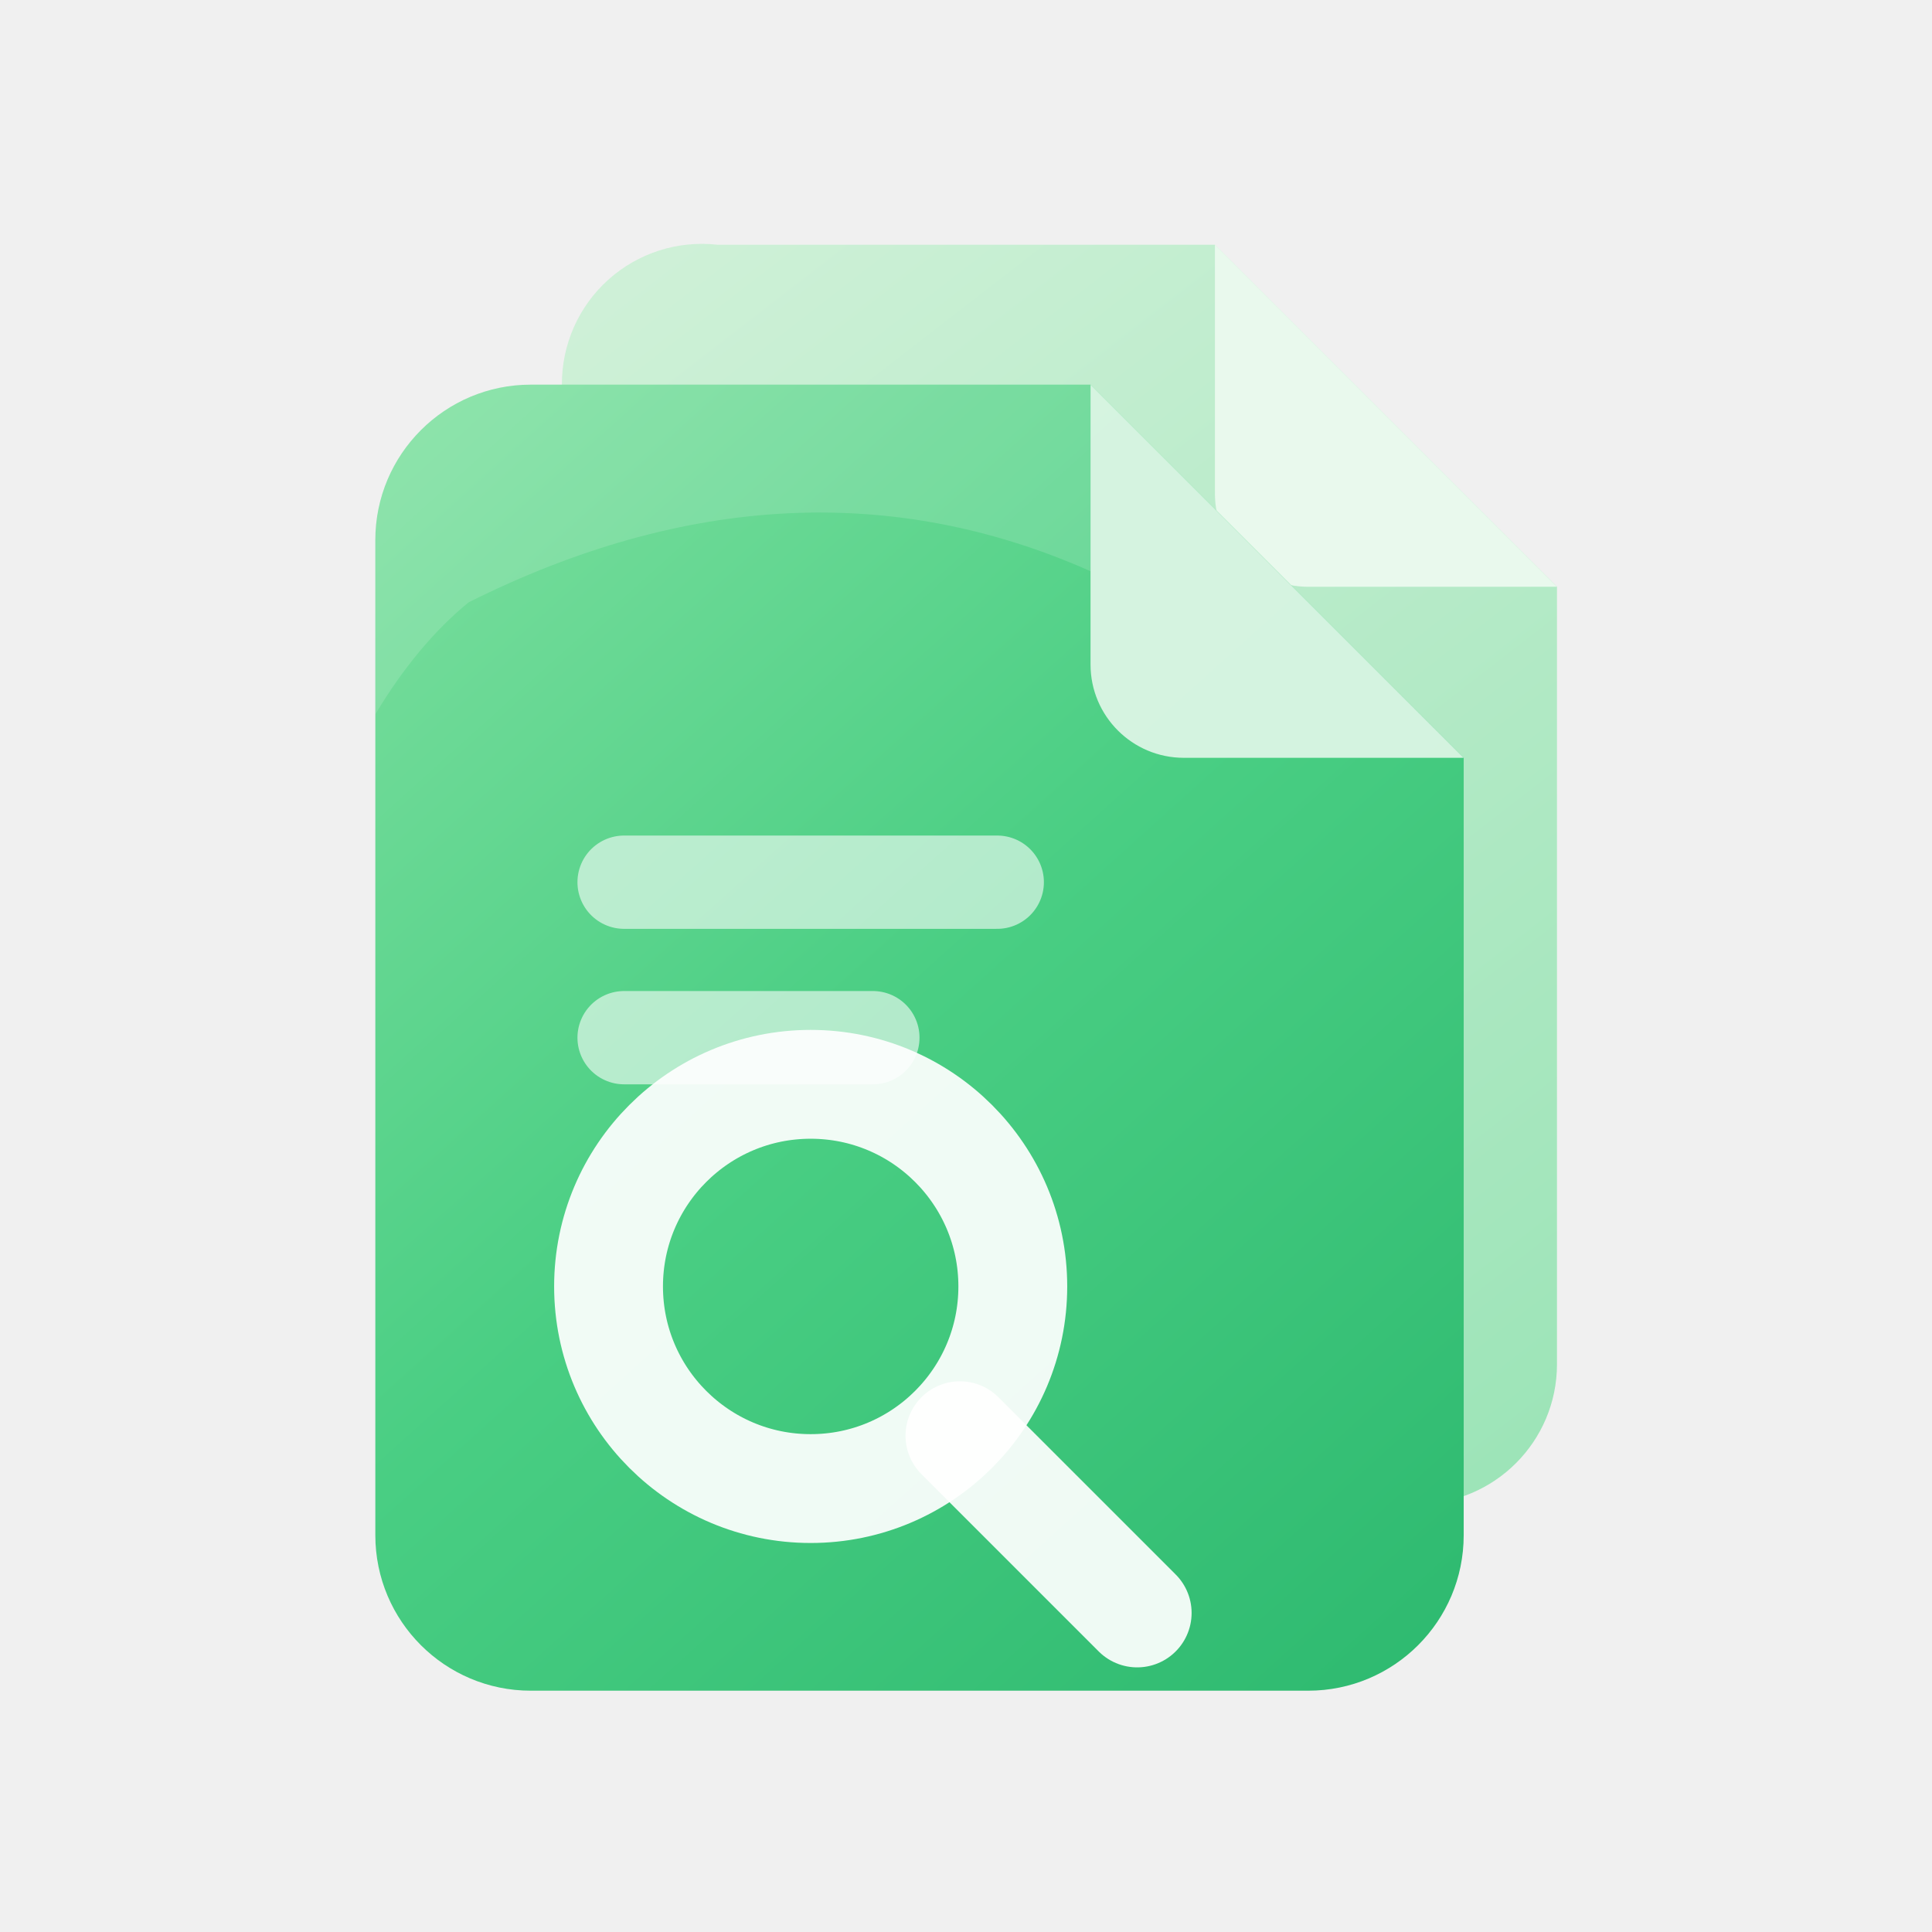
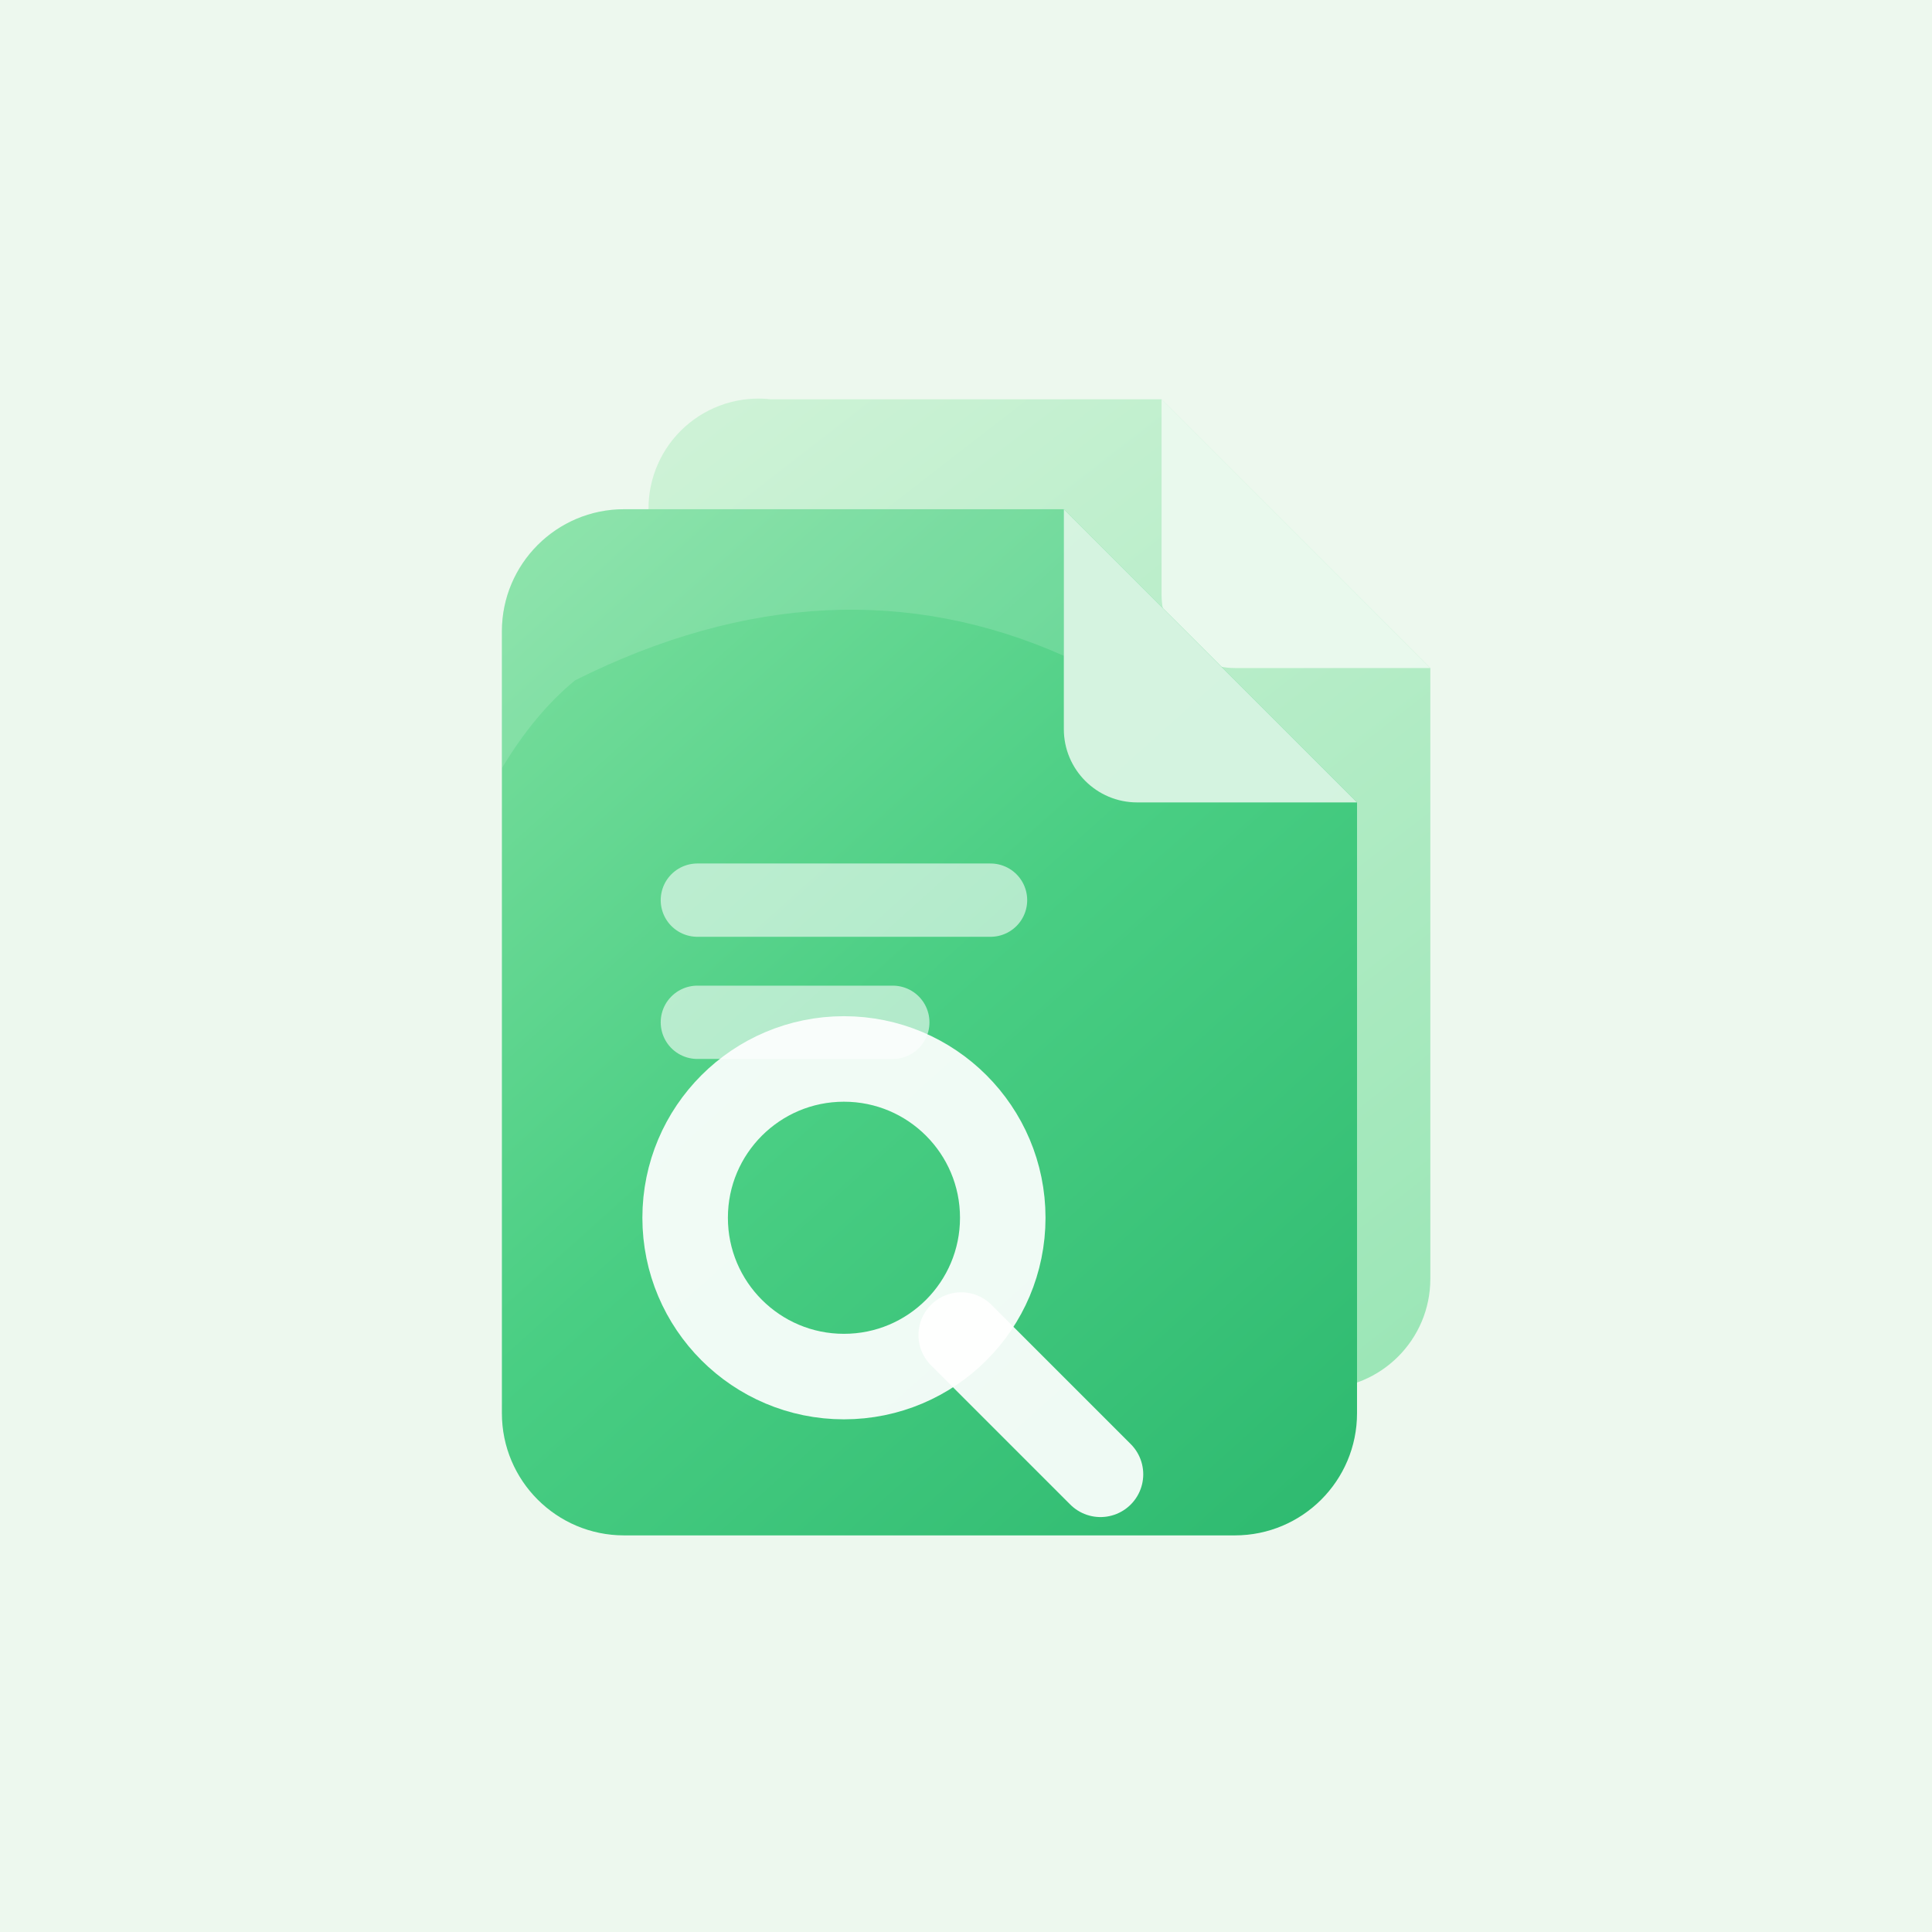
- <svg xmlns="http://www.w3.org/2000/svg" viewBox="1.93 -1.37 62.13 62.13">
+ <svg xmlns="http://www.w3.org/2000/svg" viewBox="-6.542 -9.842 79.075 79.075">
+   <style>
+     @media (prefers-color-scheme: dark) { .icon-background { fill: #26382B; } }
+   </style>
+   <rect class="icon-background" x="-6.542" y="-9.842" width="79.075" height="79.075" fill="#EDF8EE" />
  <defs>
    <linearGradient id="back" x1="22" y1="7" x2="53" y2="47" gradientUnits="userSpaceOnUse">
      <stop stop-color="#C2F1CE" />
      <stop offset="1" stop-color="#79DFA0" />
    </linearGradient>
    <linearGradient id="icon" x1="14" y1="12" x2="50" y2="52" gradientUnits="userSpaceOnUse">
      <stop stop-color="#7DDF9F" />
      <stop offset=".48" stop-color="#49CE83" />
      <stop offset="1" stop-color="#2DB96F" />
    </linearGradient>
  </defs>
  <path d="M25 6.5h16l11 11v25a4.5 4.5 0 0 1-4.5 4.5h-23A4.5 4.5 0 0 1 20 42.5V11a4.5 4.5 0 0 1 5-4.5Z" fill="url(#back)" fill-opacity=".72" />
  <path d="M41 6.5v8a3 3 0 0 0 3 3h8l-11-11Z" fill="#ECFAEF" fill-opacity=".94" />
  <path d="M19 11h18l12 12v25a5 5 0 0 1-5 5H19a5 5 0 0 1-5-5V16a5 5 0 0 1 5-5Z" fill="url(#icon)" />
  <path d="M37 11v9a3 3 0 0 0 3 3h9L37 11Z" fill="#DDF5E5" fill-opacity=".94" />
  <path d="M22 27h12M22 32h8" stroke="#fff" stroke-opacity=".58" stroke-width="3" stroke-linecap="round" />
  <circle cx="28" cy="40" r="6.5" fill="none" stroke="#fff" stroke-opacity=".92" stroke-width="3.5" />
  <path d="m32.8 44.8 5.7 5.7" stroke="#fff" stroke-opacity=".92" stroke-width="3.5" stroke-linecap="round" />
  <path d="M17 18c7-3.5 13.7-3.8 20-1V11H19a5 5 0 0 0-5 5v5.6c.9-1.5 1.9-2.7 3-3.6Z" fill="#fff" fill-opacity=".14" />
</svg>
